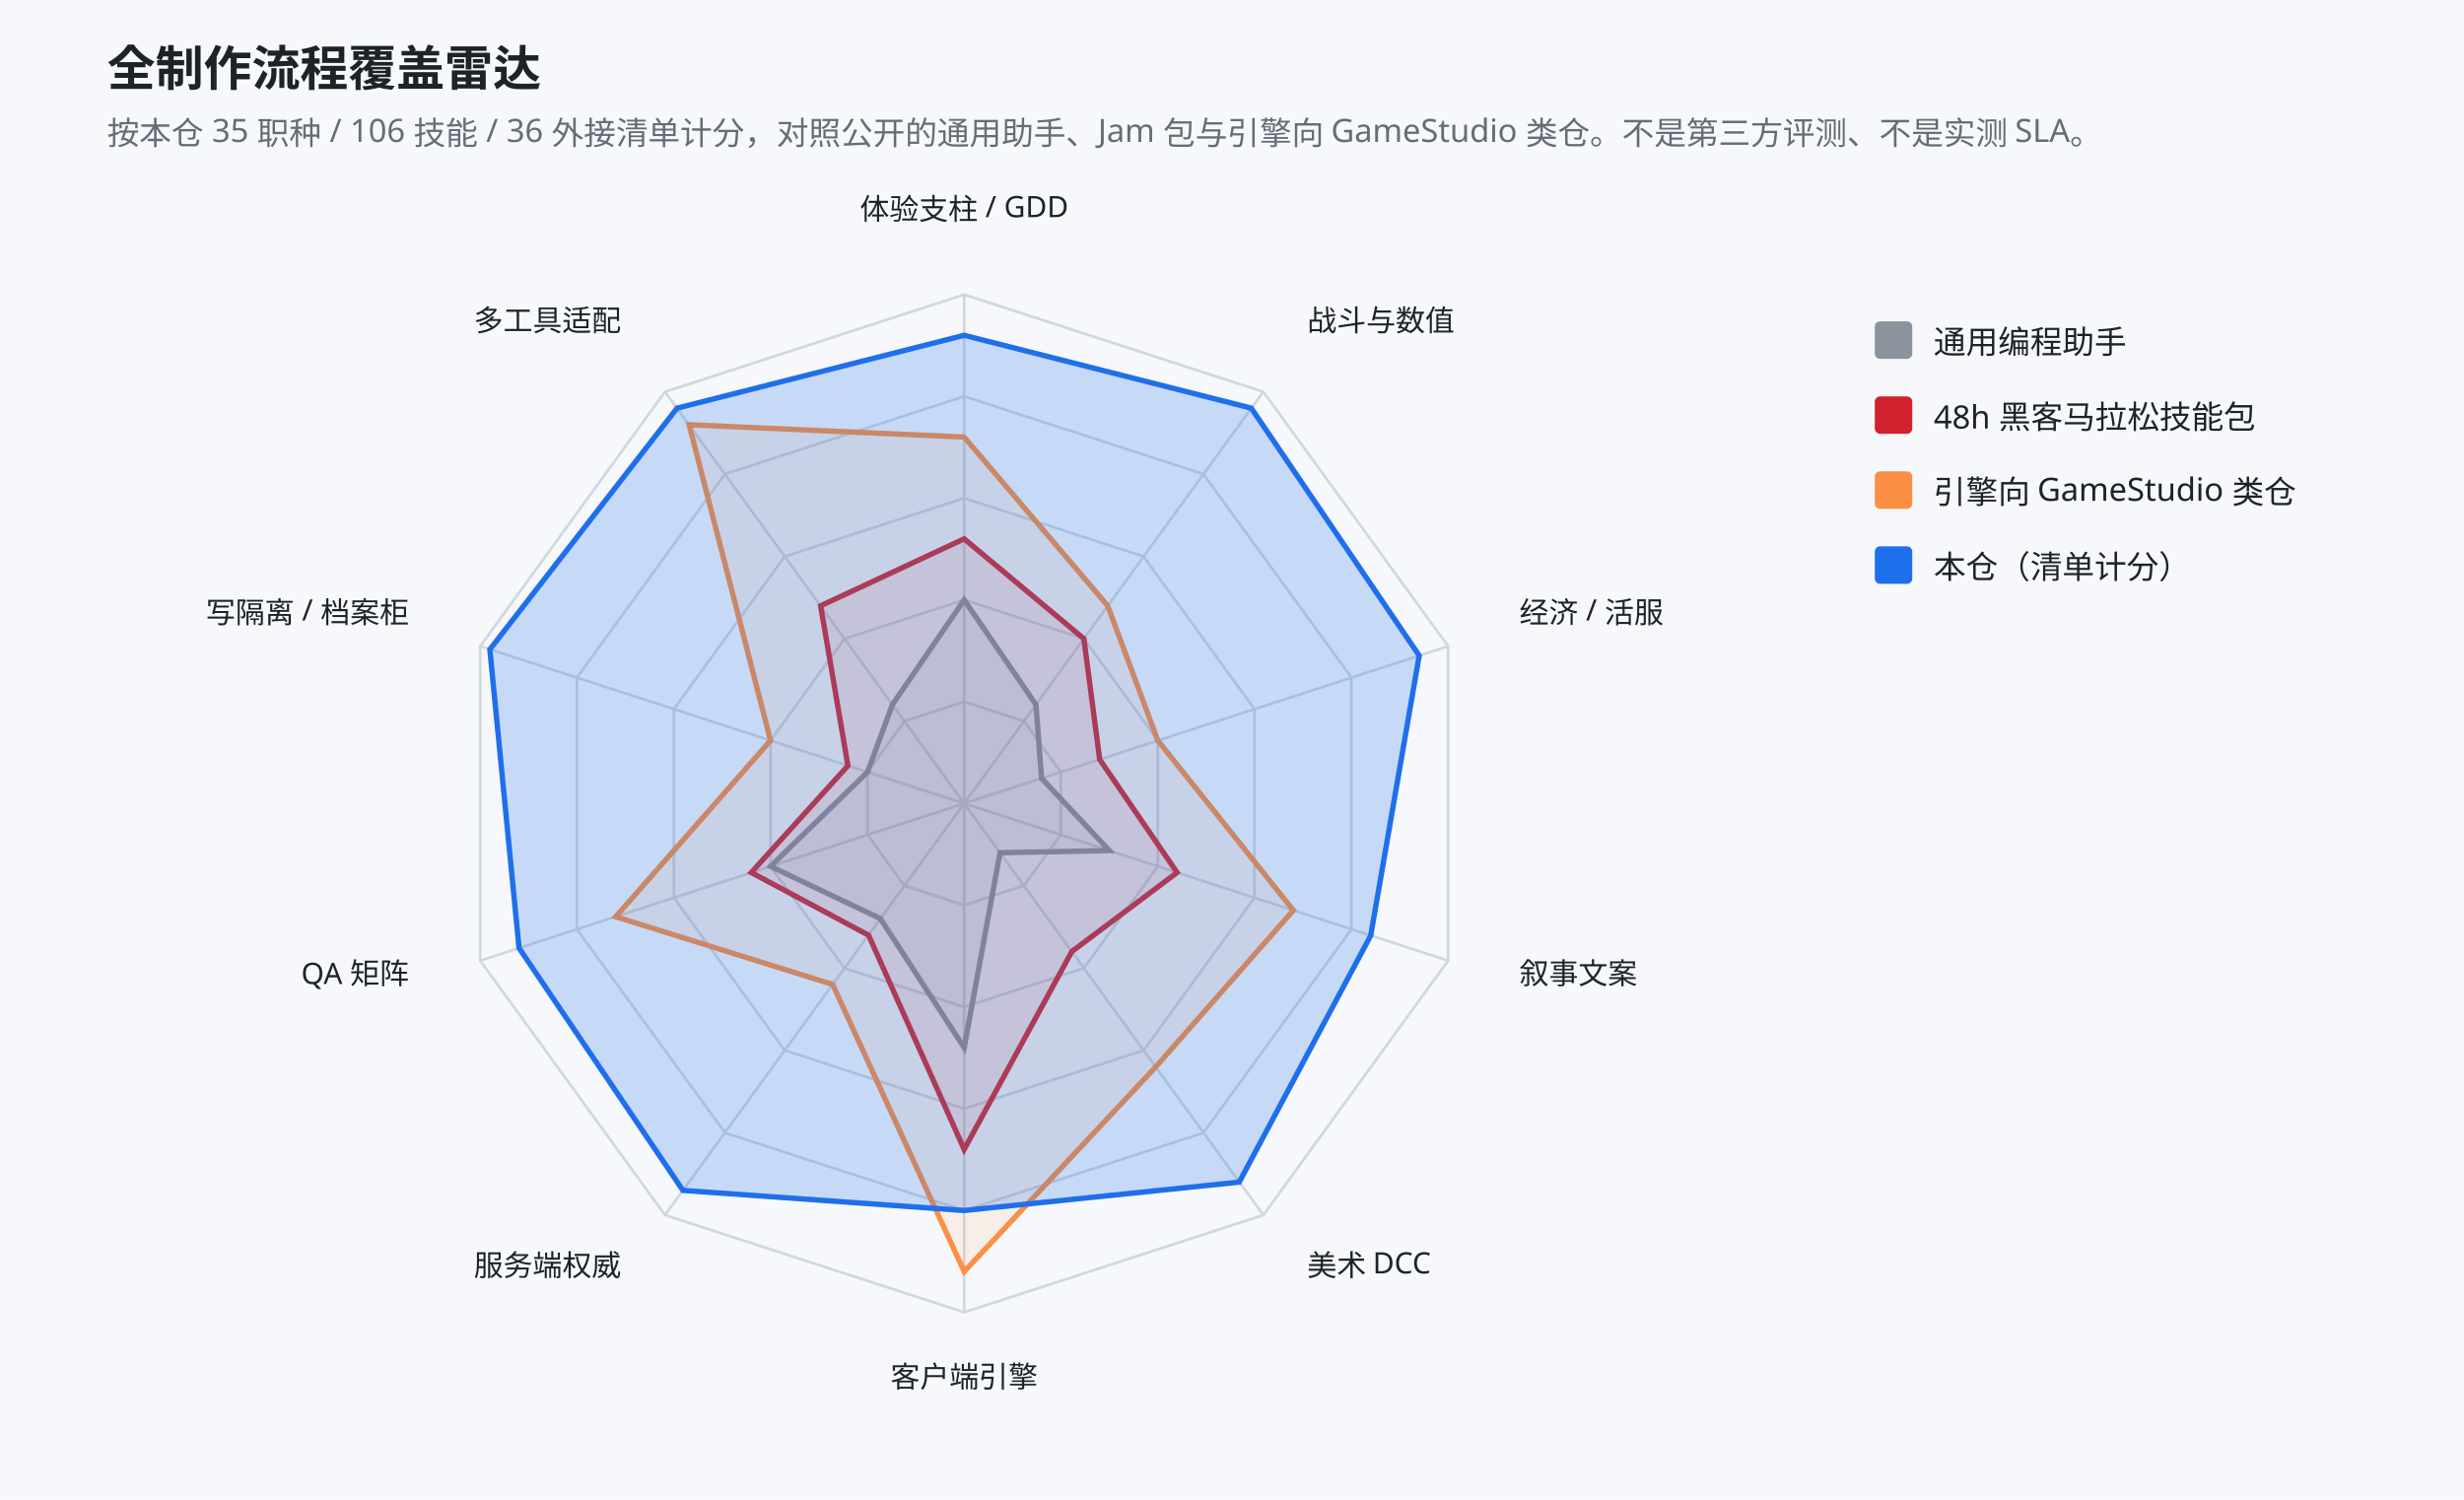
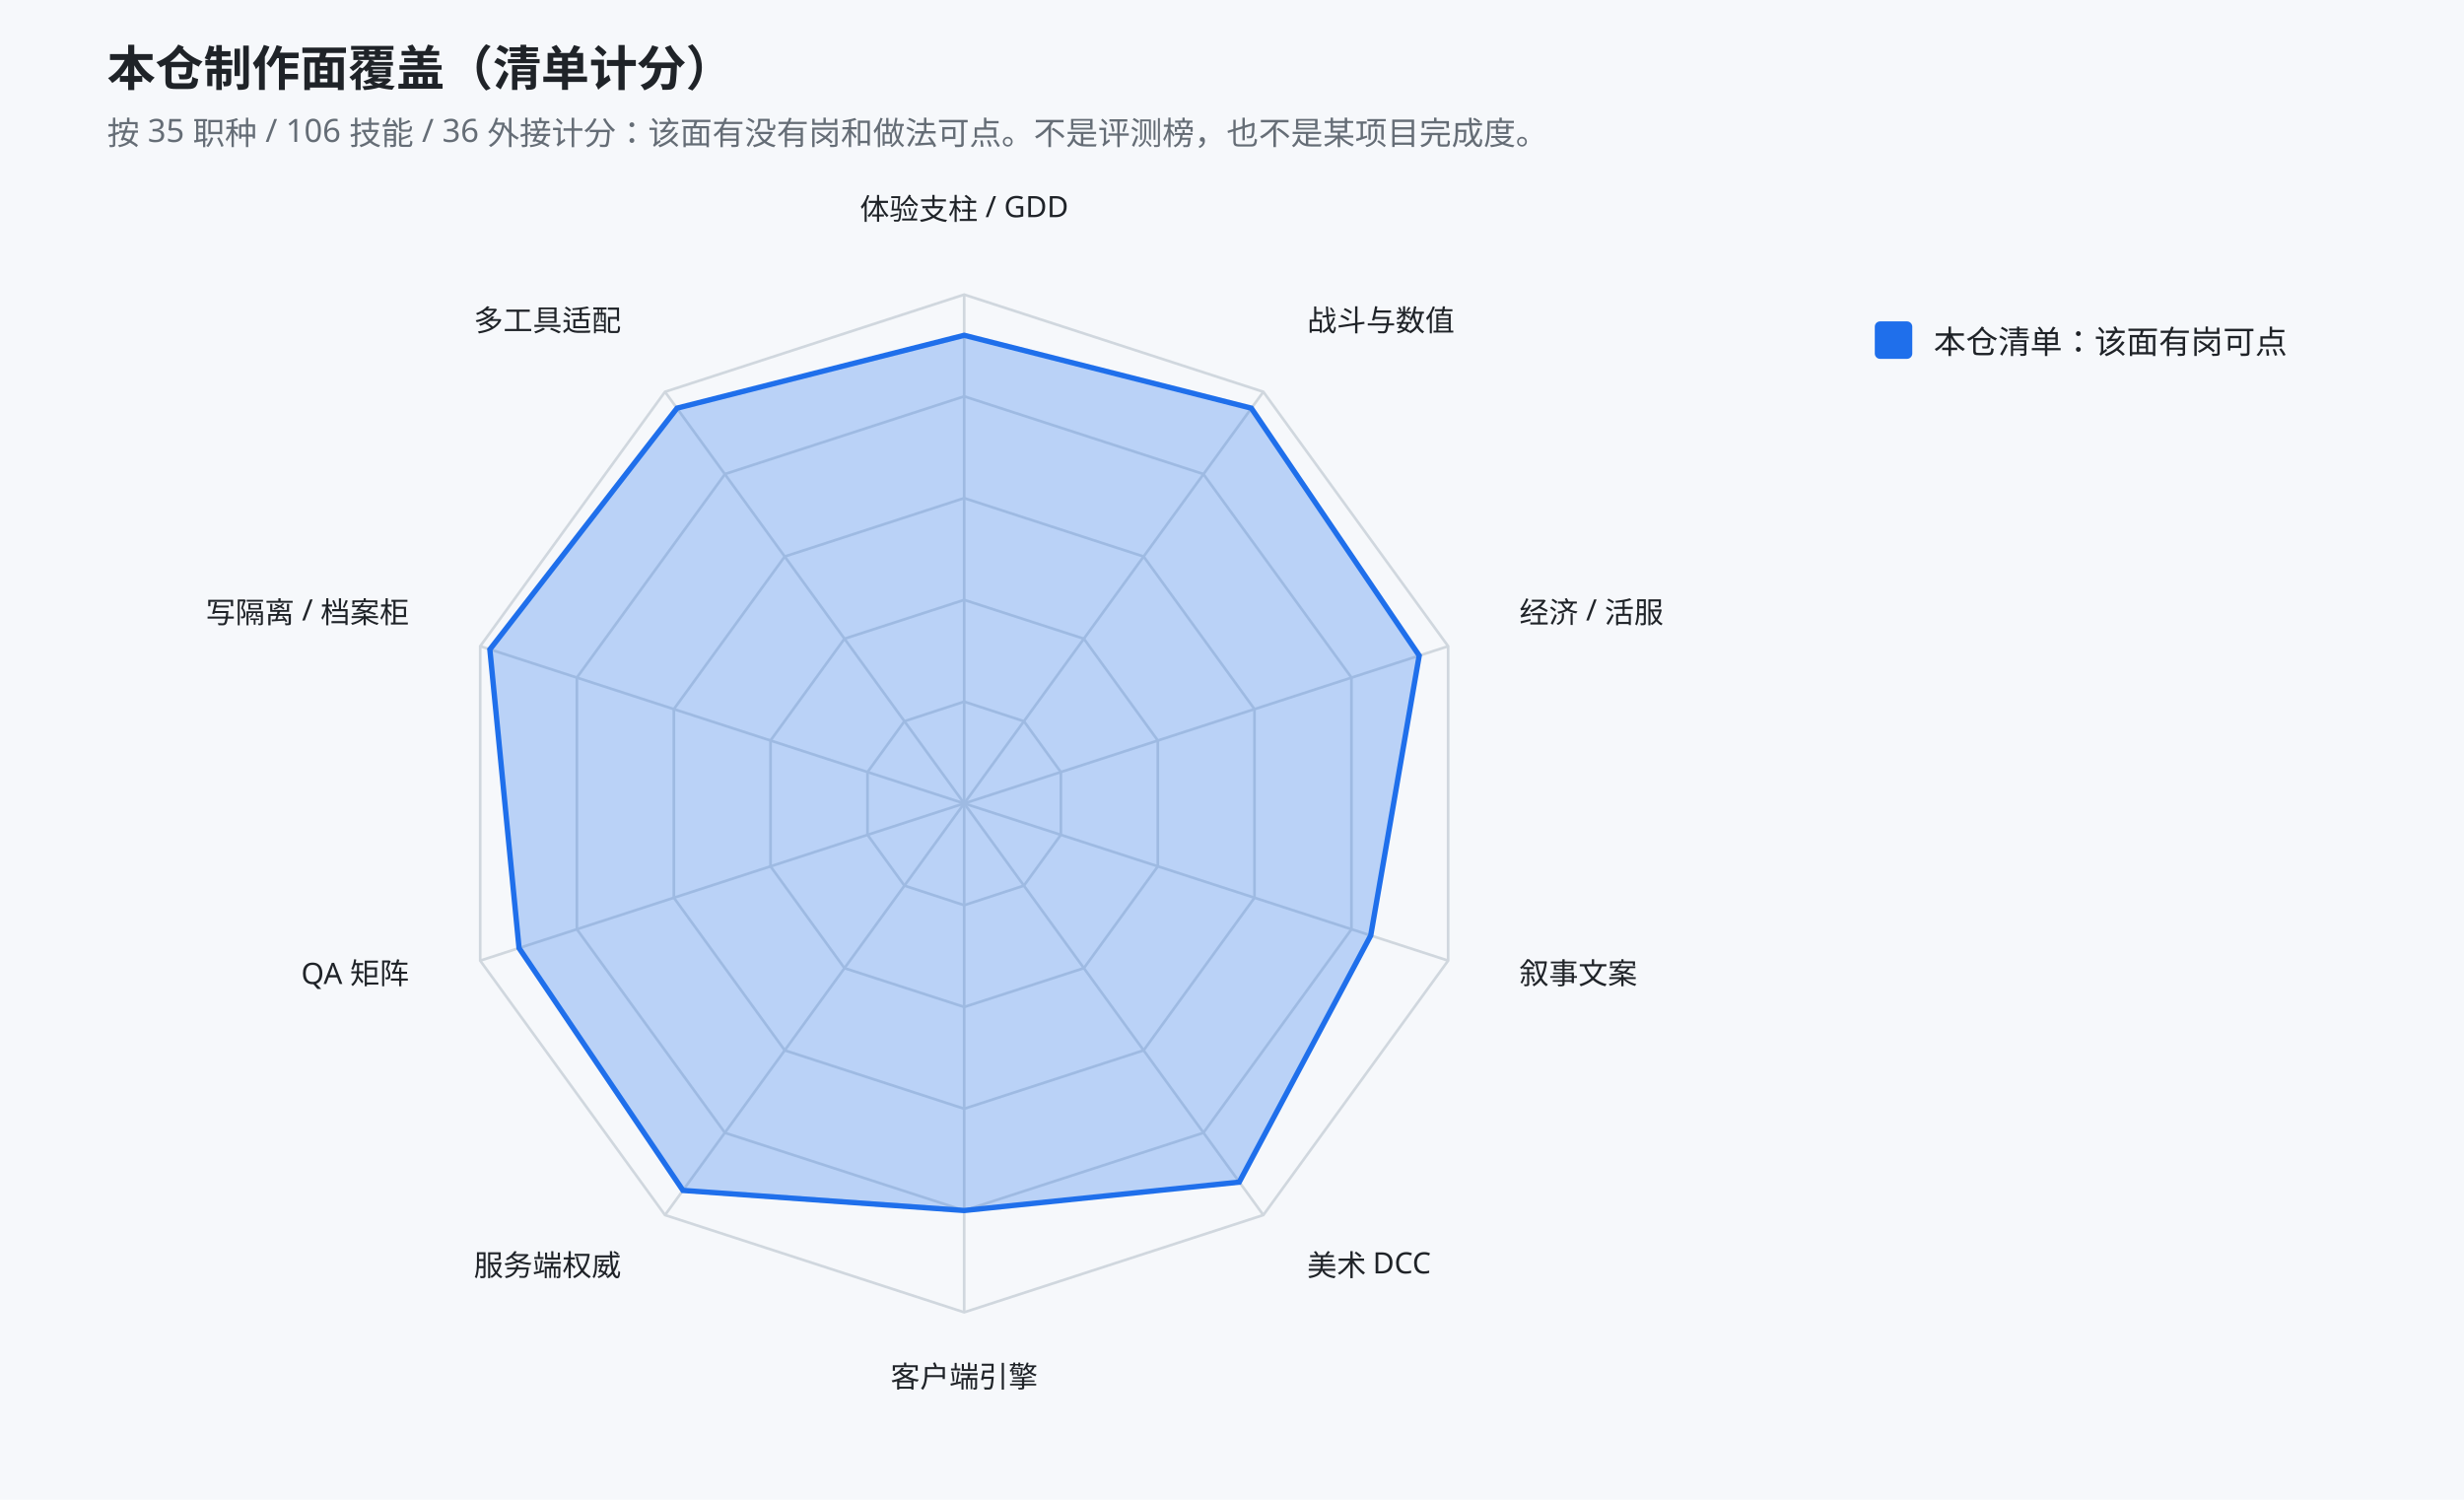
<svg xmlns="http://www.w3.org/2000/svg" width="920" height="560" viewBox="0 0 920 560" role="img" aria-label="制作流程覆盖雷达">
  <rect width="100%" height="100%" fill="#f6f8fb" />
  <defs>
    <linearGradient id="hero" x1="0" y1="0" x2="1" y2="0">
      <stop offset="0%" stop-color="#1f6feb" />
      <stop offset="100%" stop-color="#8250df" />
    </linearGradient>
  </defs>
  <style>
    .title { font: 600 18px/1.3 "Segoe UI", "PingFang SC", "Microsoft YaHei", sans-serif; fill: #1f2328; }
    .sub { font: 12px/1.4 "Segoe UI", "PingFang SC", "Microsoft YaHei", sans-serif; fill: #656d76; }
    .tick, .axis { font: 11px/1.2 "Segoe UI", "PingFang SC", "Microsoft YaHei", sans-serif; fill: #656d76; }
    .leg { font: 12px/1.2 "Segoe UI", "PingFang SC", "Microsoft YaHei", sans-serif; fill: #1f2328; }
    .lab { font: 11px/1.2 "Segoe UI", "PingFang SC", "Microsoft YaHei", sans-serif; fill: #1f2328; }
    .num { font: 700 22px/1 "Segoe UI", "PingFang SC", "Microsoft YaHei", sans-serif; fill: #1f2328; }
    .cap { font: 12px/1.3 "Segoe UI", "PingFang SC", "Microsoft YaHei", sans-serif; fill: #656d76; }
  </style>
-   <text x="40" y="32" class="title">全制作流程覆盖雷达</text>
-   <text x="40" y="54" class="sub">按本仓 35 职种 / 106 技能 / 36 外接清单计分，对照公开的通用助手、Jam 包与引擎向 GameStudio 类仓。不是第三方评测、不是实测 SLA。</text>
+   <text x="40" y="32" class="title">本仓制作面覆盖（清单计分）</text>
+   <text x="40" y="54" class="sub">按 35 职种 / 106 技能 / 36 外接计分：该面有没有岗和做法可点。不是评测榜，也不是某项目完成度。</text>
  <polygon fill="none" stroke="#d0d7de" points="360.0,262.0 382.3,269.3 396.1,288.3 396.1,311.7 382.3,330.7 360.0,338.0 337.7,330.7 323.9,311.7 323.9,288.3 337.7,269.3" />
  <polygon fill="none" stroke="#d0d7de" points="360.0,224.0 404.7,238.5 432.3,276.5 432.3,323.5 404.7,361.5 360.0,376.0 315.3,361.5 287.7,323.5 287.7,276.5 315.3,238.5" />
  <polygon fill="none" stroke="#d0d7de" points="360.0,186.0 427.0,207.8 468.4,264.8 468.4,335.2 427.0,392.2 360.0,414.0 293.0,392.2 251.6,335.2 251.6,264.8 293.0,207.8" />
  <polygon fill="none" stroke="#d0d7de" points="360.0,148.0 449.3,177.0 504.6,253.0 504.6,347.0 449.3,423.0 360.0,452.0 270.7,423.0 215.4,347.0 215.4,253.0 270.7,177.0" />
  <polygon fill="none" stroke="#d0d7de" points="360.0,110.0 471.7,146.3 540.7,241.3 540.7,358.7 471.7,453.7 360.0,490.0 248.3,453.7 179.3,358.7 179.3,241.3 248.3,146.3" />
  <line x1="360" y1="300" x2="360.0" y2="110.0" stroke="#d0d7de" />
  <line x1="360" y1="300" x2="471.7" y2="146.3" stroke="#d0d7de" />
  <line x1="360" y1="300" x2="540.7" y2="241.3" stroke="#d0d7de" />
  <line x1="360" y1="300" x2="540.7" y2="358.7" stroke="#d0d7de" />
  <line x1="360" y1="300" x2="471.7" y2="453.7" stroke="#d0d7de" />
  <line x1="360" y1="300" x2="360.0" y2="490.0" stroke="#d0d7de" />
  <line x1="360" y1="300" x2="248.3" y2="453.7" stroke="#d0d7de" />
  <line x1="360" y1="300" x2="179.3" y2="358.7" stroke="#d0d7de" />
  <line x1="360" y1="300" x2="179.3" y2="241.3" stroke="#d0d7de" />
  <line x1="360" y1="300" x2="248.3" y2="146.3" stroke="#d0d7de" />
-   <polygon fill="#8b939c" fill-opacity="0.10" stroke="#8b939c" stroke-width="2" points="360.0,224.0 386.8,263.1 388.9,290.6 414.2,317.6 373.4,318.4 360.0,391.2 328.7,343.0 287.7,323.5 323.9,288.3 333.2,263.1" />
-   <polygon fill="#cf222e" fill-opacity="0.10" stroke="#cf222e" stroke-width="2" points="360.0,201.2 404.7,238.5 410.6,283.6 439.5,325.8 400.2,355.3 360.0,429.2 324.3,349.2 280.5,325.8 316.6,285.9 306.4,226.2" />
-   <polygon fill="#fb8f44" fill-opacity="0.10" stroke="#fb8f44" stroke-width="2" points="360.0,163.2 413.6,226.2 432.3,276.5 482.9,339.9 431.5,398.4 360.0,474.8 310.9,367.6 229.9,342.3 287.7,276.5 257.3,158.6" />
-   <polygon fill="#1f6feb" fill-opacity="0.22" stroke="#1f6feb" stroke-width="2" points="360.0,125.2 467.2,152.4 529.9,244.8 511.8,349.3 462.7,441.4 360.0,452.0 255.0,444.5 193.8,354.0 182.9,242.5 252.8,152.4" />
+   <polygon fill="#1f6feb" fill-opacity="0.28" stroke="#1f6feb" stroke-width="2" points="360.0,125.2 467.2,152.4 529.9,244.8 511.8,349.3 462.7,441.4 360.0,452.0 255.0,444.5 193.8,354.0 182.9,242.5 252.8,152.4" />
  <text x="360.0" y="82.0" text-anchor="middle" class="lab">体验支柱 / GDD</text>
  <text x="488.1" y="123.6" text-anchor="start" class="lab">战斗与数值</text>
  <text x="567.3" y="232.6" text-anchor="start" class="lab">经济 / 活服</text>
  <text x="567.3" y="367.4" text-anchor="start" class="lab">叙事文案</text>
  <text x="488.1" y="476.4" text-anchor="start" class="lab">美术 DCC</text>
  <text x="360.0" y="518.0" text-anchor="middle" class="lab">客户端引擎</text>
  <text x="231.9" y="476.4" text-anchor="end" class="lab">服务端权威</text>
  <text x="152.7" y="367.4" text-anchor="end" class="lab">QA 矩阵</text>
  <text x="152.7" y="232.6" text-anchor="end" class="lab">写隔离 / 档案柜</text>
  <text x="231.9" y="123.6" text-anchor="end" class="lab">多工具适配</text>
-   <rect x="700" y="120" width="14" height="14" rx="2" fill="#8b939c" />
-   <text x="722" y="132" class="leg">通用编程助手</text>
-   <rect x="700" y="148" width="14" height="14" rx="2" fill="#cf222e" />
-   <text x="722" y="160" class="leg">48h 黑客马拉松技能包</text>
-   <rect x="700" y="176" width="14" height="14" rx="2" fill="#fb8f44" />
-   <text x="722" y="188" class="leg">引擎向 GameStudio 类仓</text>
-   <rect x="700" y="204" width="14" height="14" rx="2" fill="#1f6feb" />
-   <text x="722" y="216" class="leg">本仓（清单计分）</text>
+   <rect x="700" y="120" width="14" height="14" rx="2" fill="#1f6feb" />
+   <text x="722" y="132" class="leg">本仓清单：该面有岗可点</text>
</svg>
